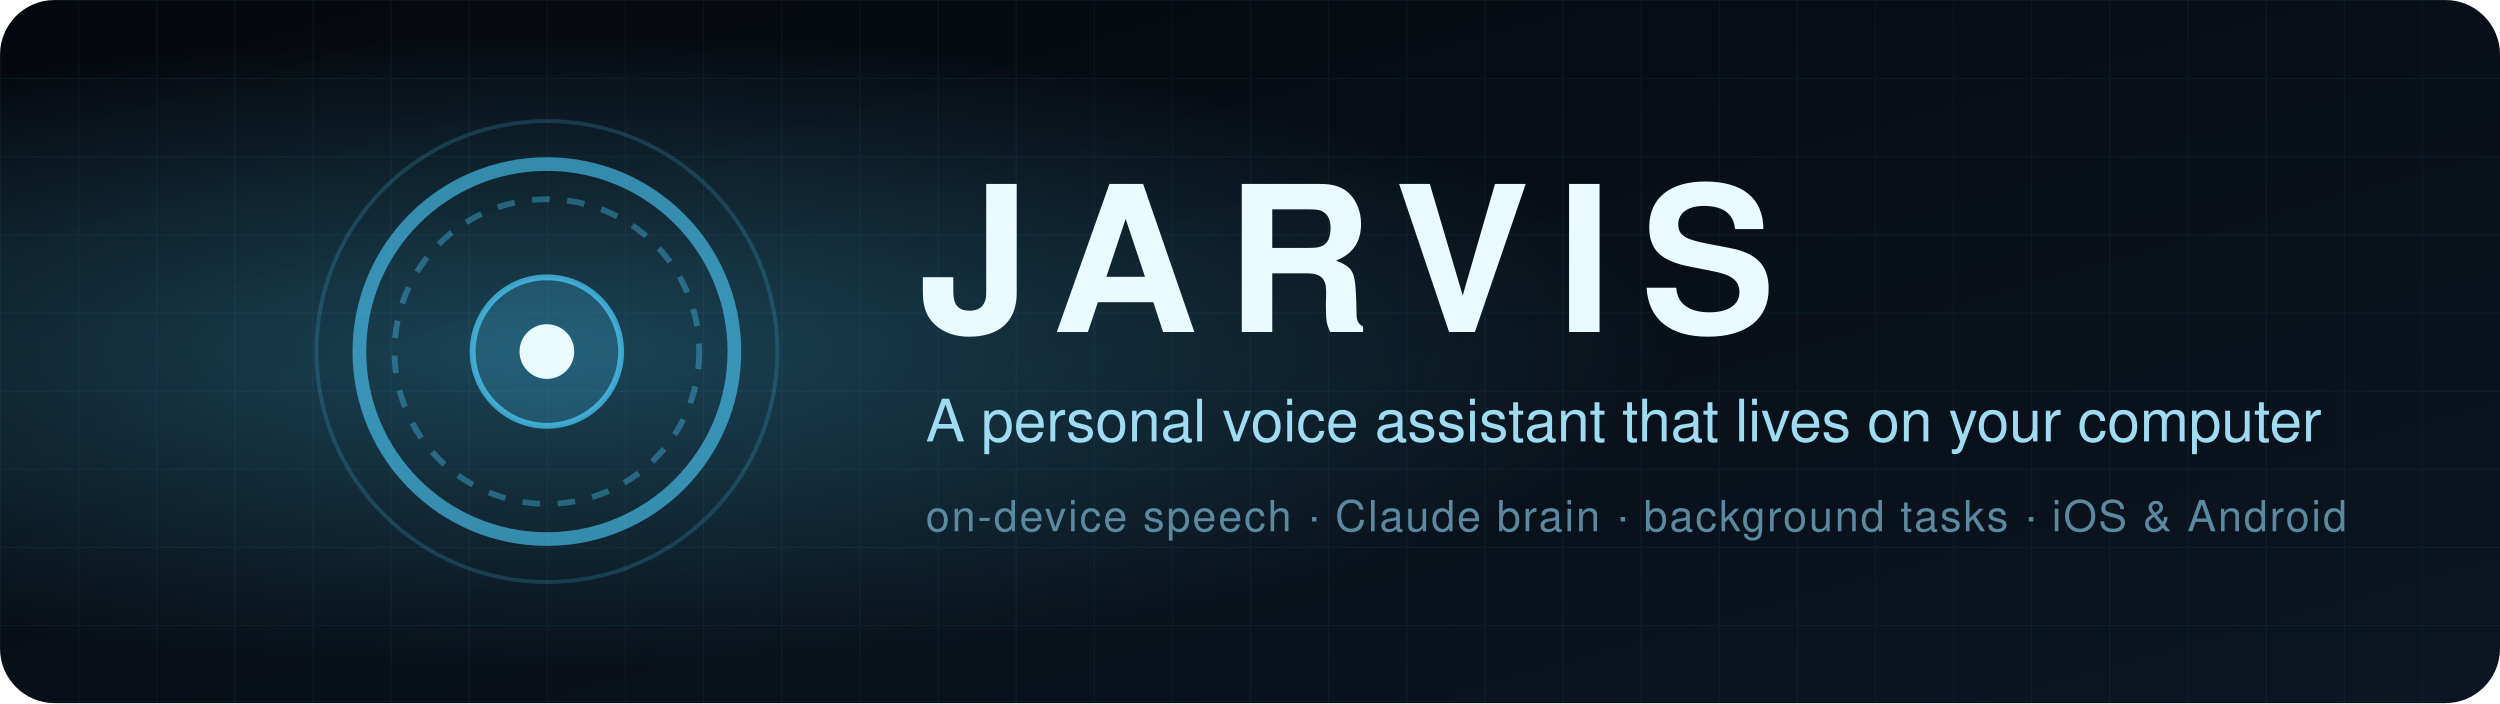
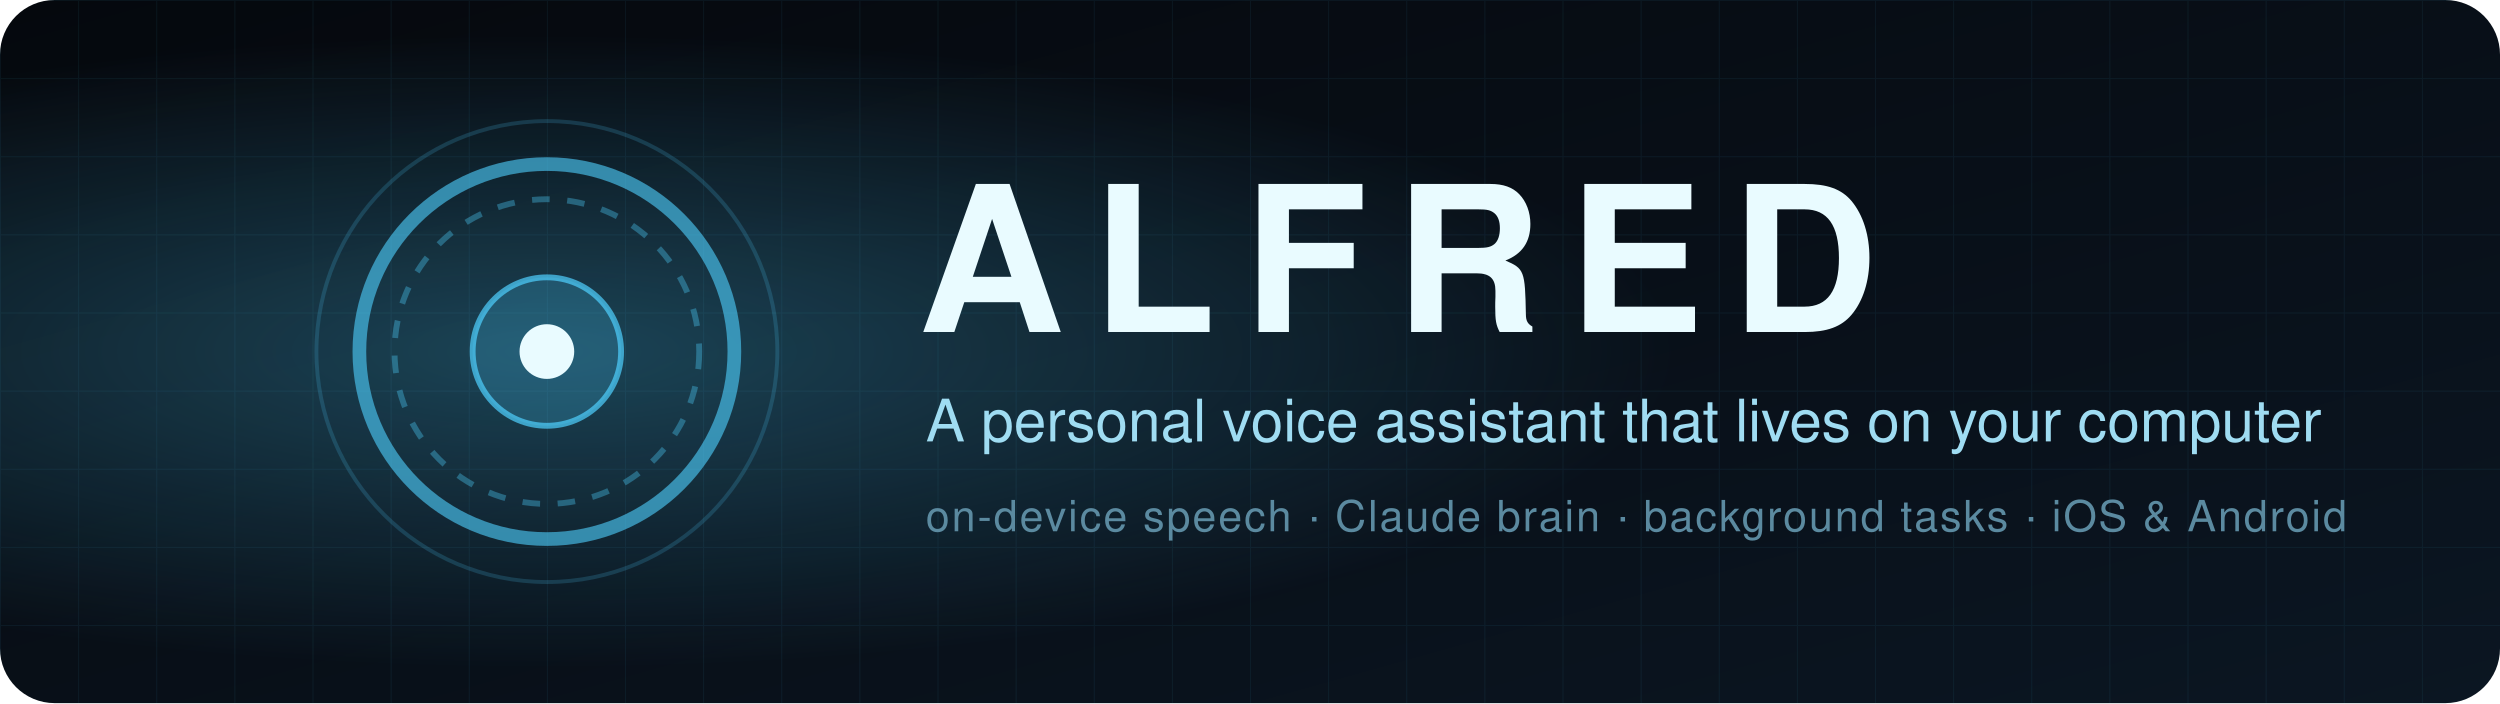
<svg xmlns="http://www.w3.org/2000/svg" viewBox="0 0 1280 360" width="1280" height="360">
  <defs>
    <radialGradient id="glow" cx="22%" cy="50%" r="45%">
      <stop offset="0" stop-color="#4fd1ff" stop-opacity=".28" />
      <stop offset="1" stop-color="#4fd1ff" stop-opacity="0" />
    </radialGradient>
    <linearGradient id="bg" x1="0" y1="0" x2="1" y2="1">
      <stop offset="0" stop-color="#05080d" />
      <stop offset="1" stop-color="#0b1622" />
    </linearGradient>
    <pattern id="grid" width="40" height="40" patternUnits="userSpaceOnUse">
      <path d="M40 0H0V40" fill="none" stroke="#4fd1ff" stroke-opacity=".06" stroke-width="1" />
    </pattern>
  </defs>
  <rect width="1280" height="360" rx="28" fill="url(#bg)" />
  <rect width="1280" height="360" rx="28" fill="url(#grid)" />
  <rect width="1280" height="360" rx="28" fill="url(#glow)" />
  <g transform="translate(280 180)">
    <circle r="118" fill="none" stroke="#4fd1ff" stroke-opacity=".18" stroke-width="2" />
    <circle r="96" fill="none" stroke="#4fd1ff" stroke-opacity=".6" stroke-width="7" />
    <circle r="78" fill="none" stroke="#4fd1ff" stroke-opacity=".35" stroke-width="3" stroke-dasharray="9 9" />
    <circle r="38" fill="#4fd1ff" fill-opacity=".2" stroke="#4fd1ff" stroke-opacity=".7" stroke-width="3" />
    <circle r="14" fill="#e9fbff" />
  </g>
  <g font-family="-apple-system, BlinkMacSystemFont, 'Segoe UI', Helvetica, Arial, sans-serif">
-     <text x="470" y="170" font-size="104" font-weight="700" letter-spacing="14" fill="#e9fbff">JARVIS</text>
+     <text x="470" y="170" font-size="104" font-weight="700" letter-spacing="14" fill="#e9fbff">ALFRED</text>
    <text x="474" y="226" font-size="30" fill="#9fdcf2">A personal voice assistant that lives on your computer</text>
    <text x="474" y="272" font-size="22" fill="#5b8aa0" letter-spacing="1">on-device speech · Claude brain · background tasks · iOS &amp; Android</text>
  </g>
</svg>
